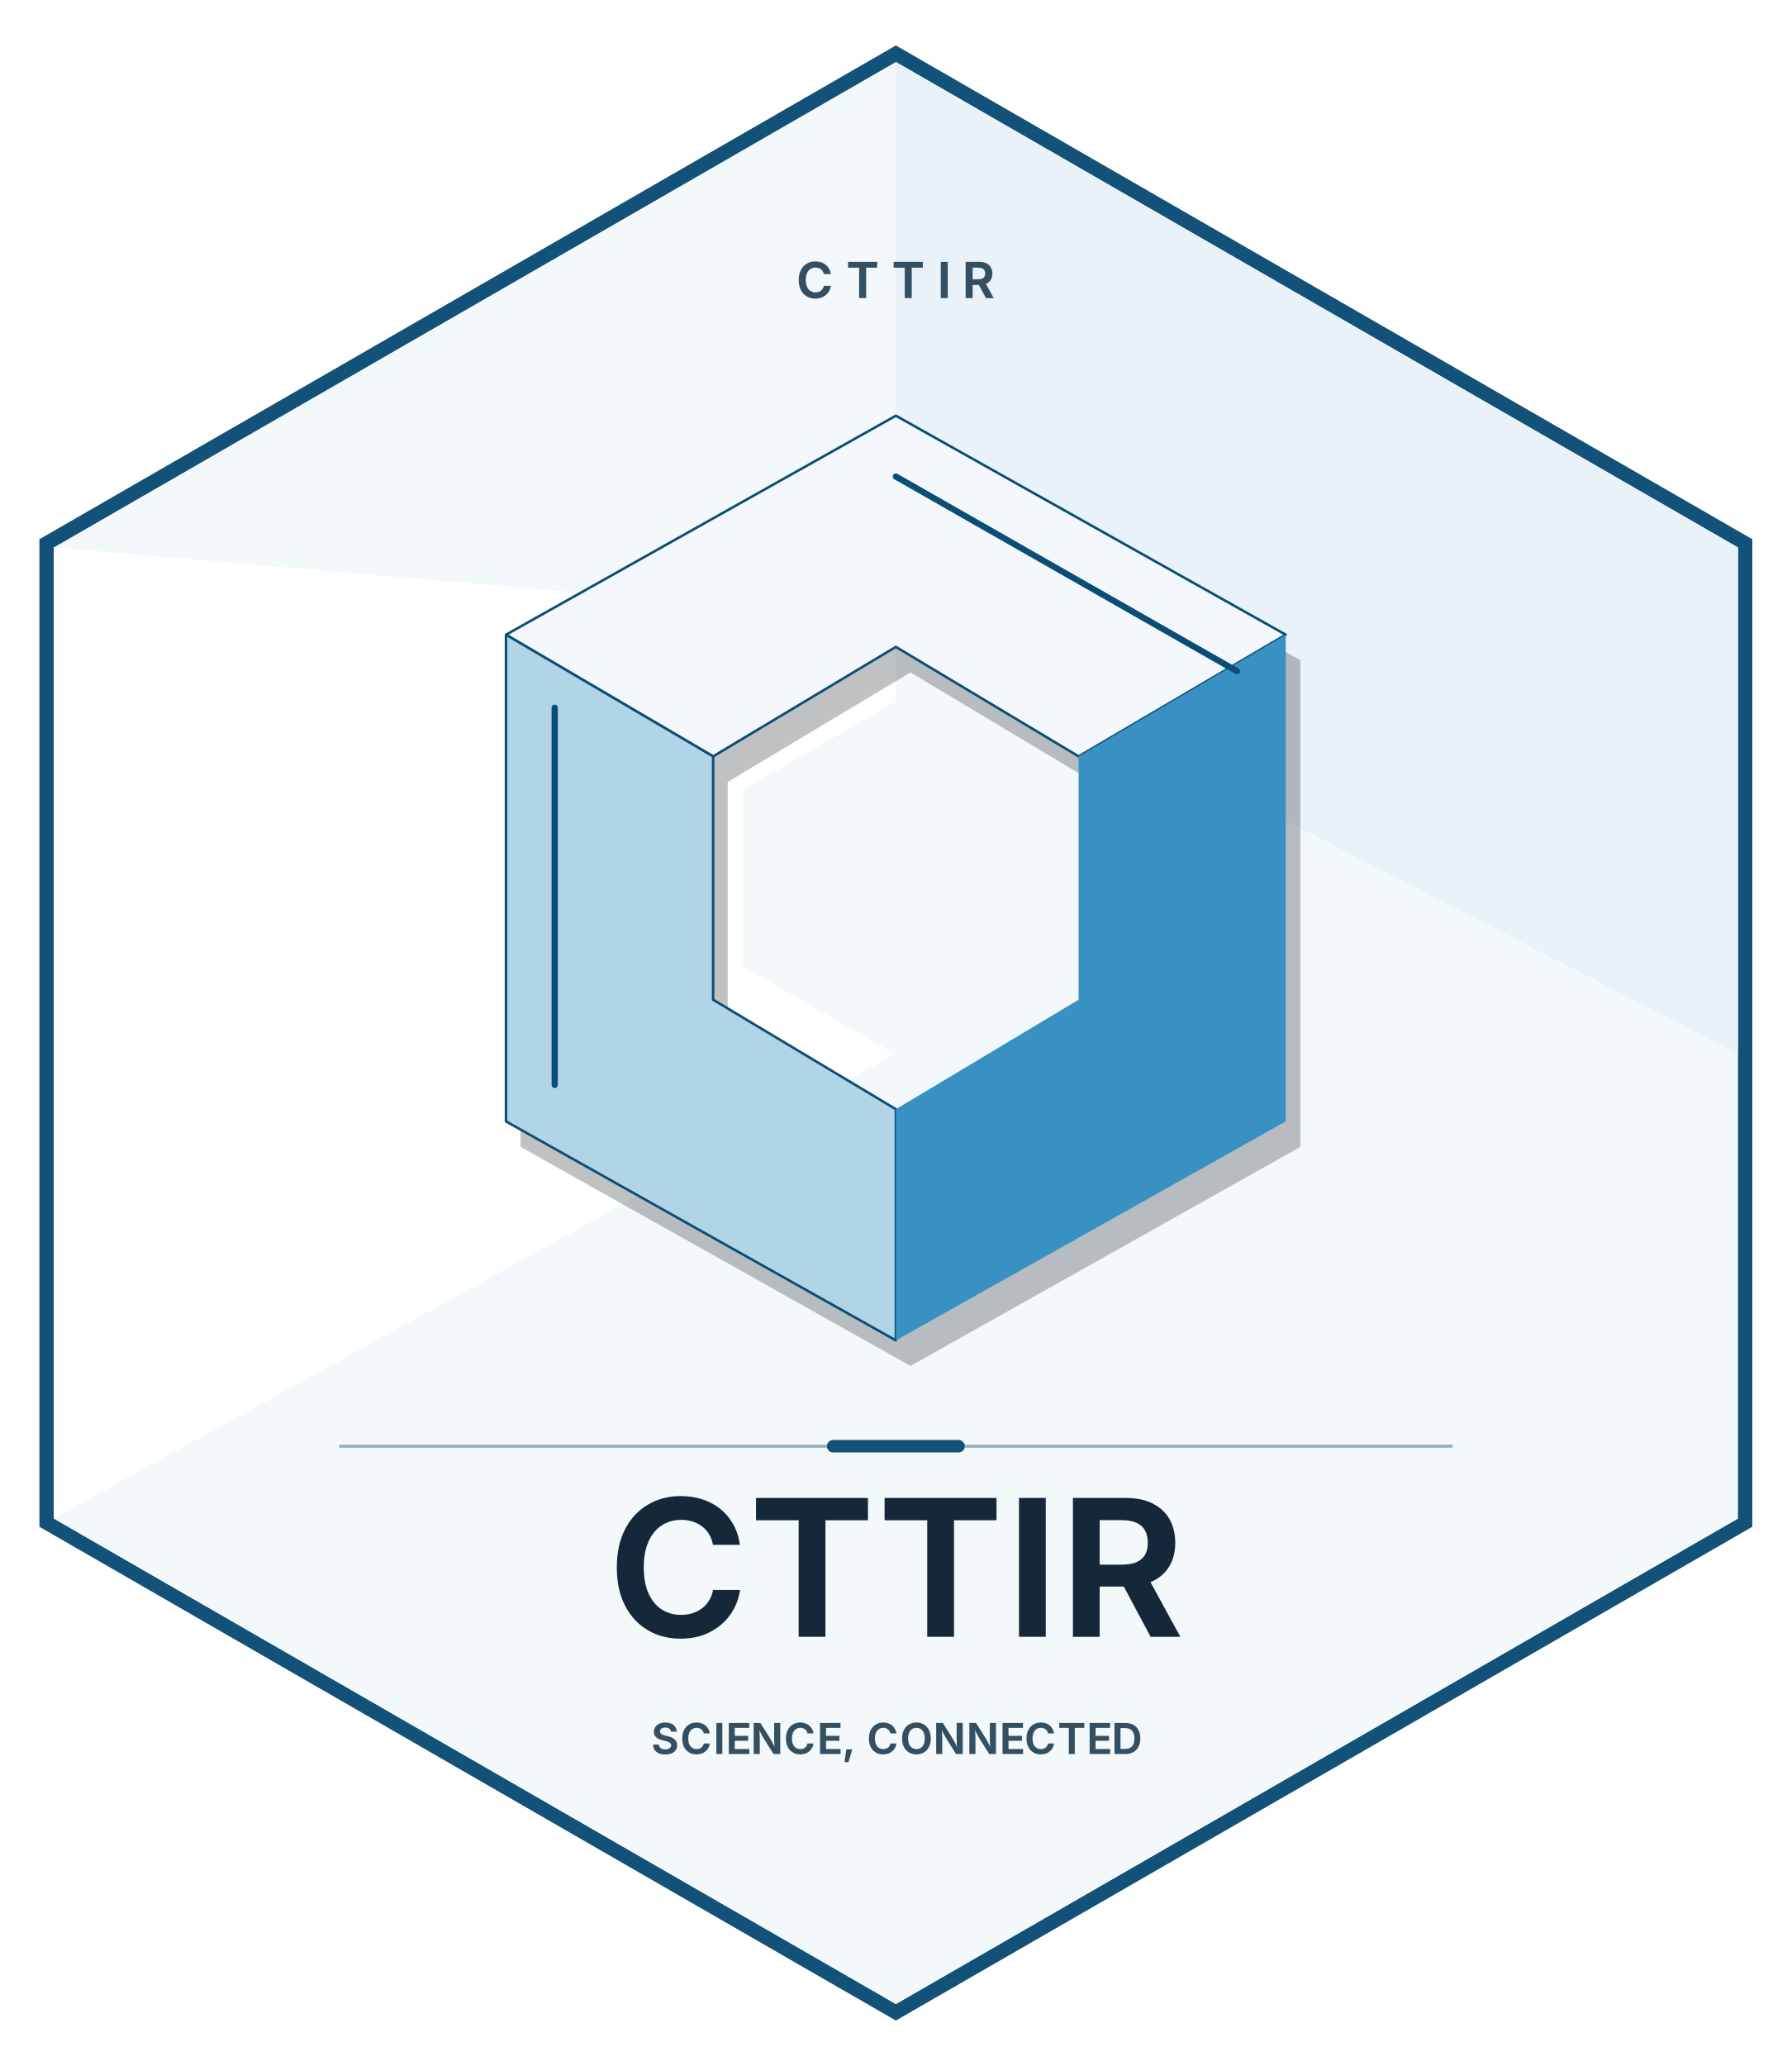
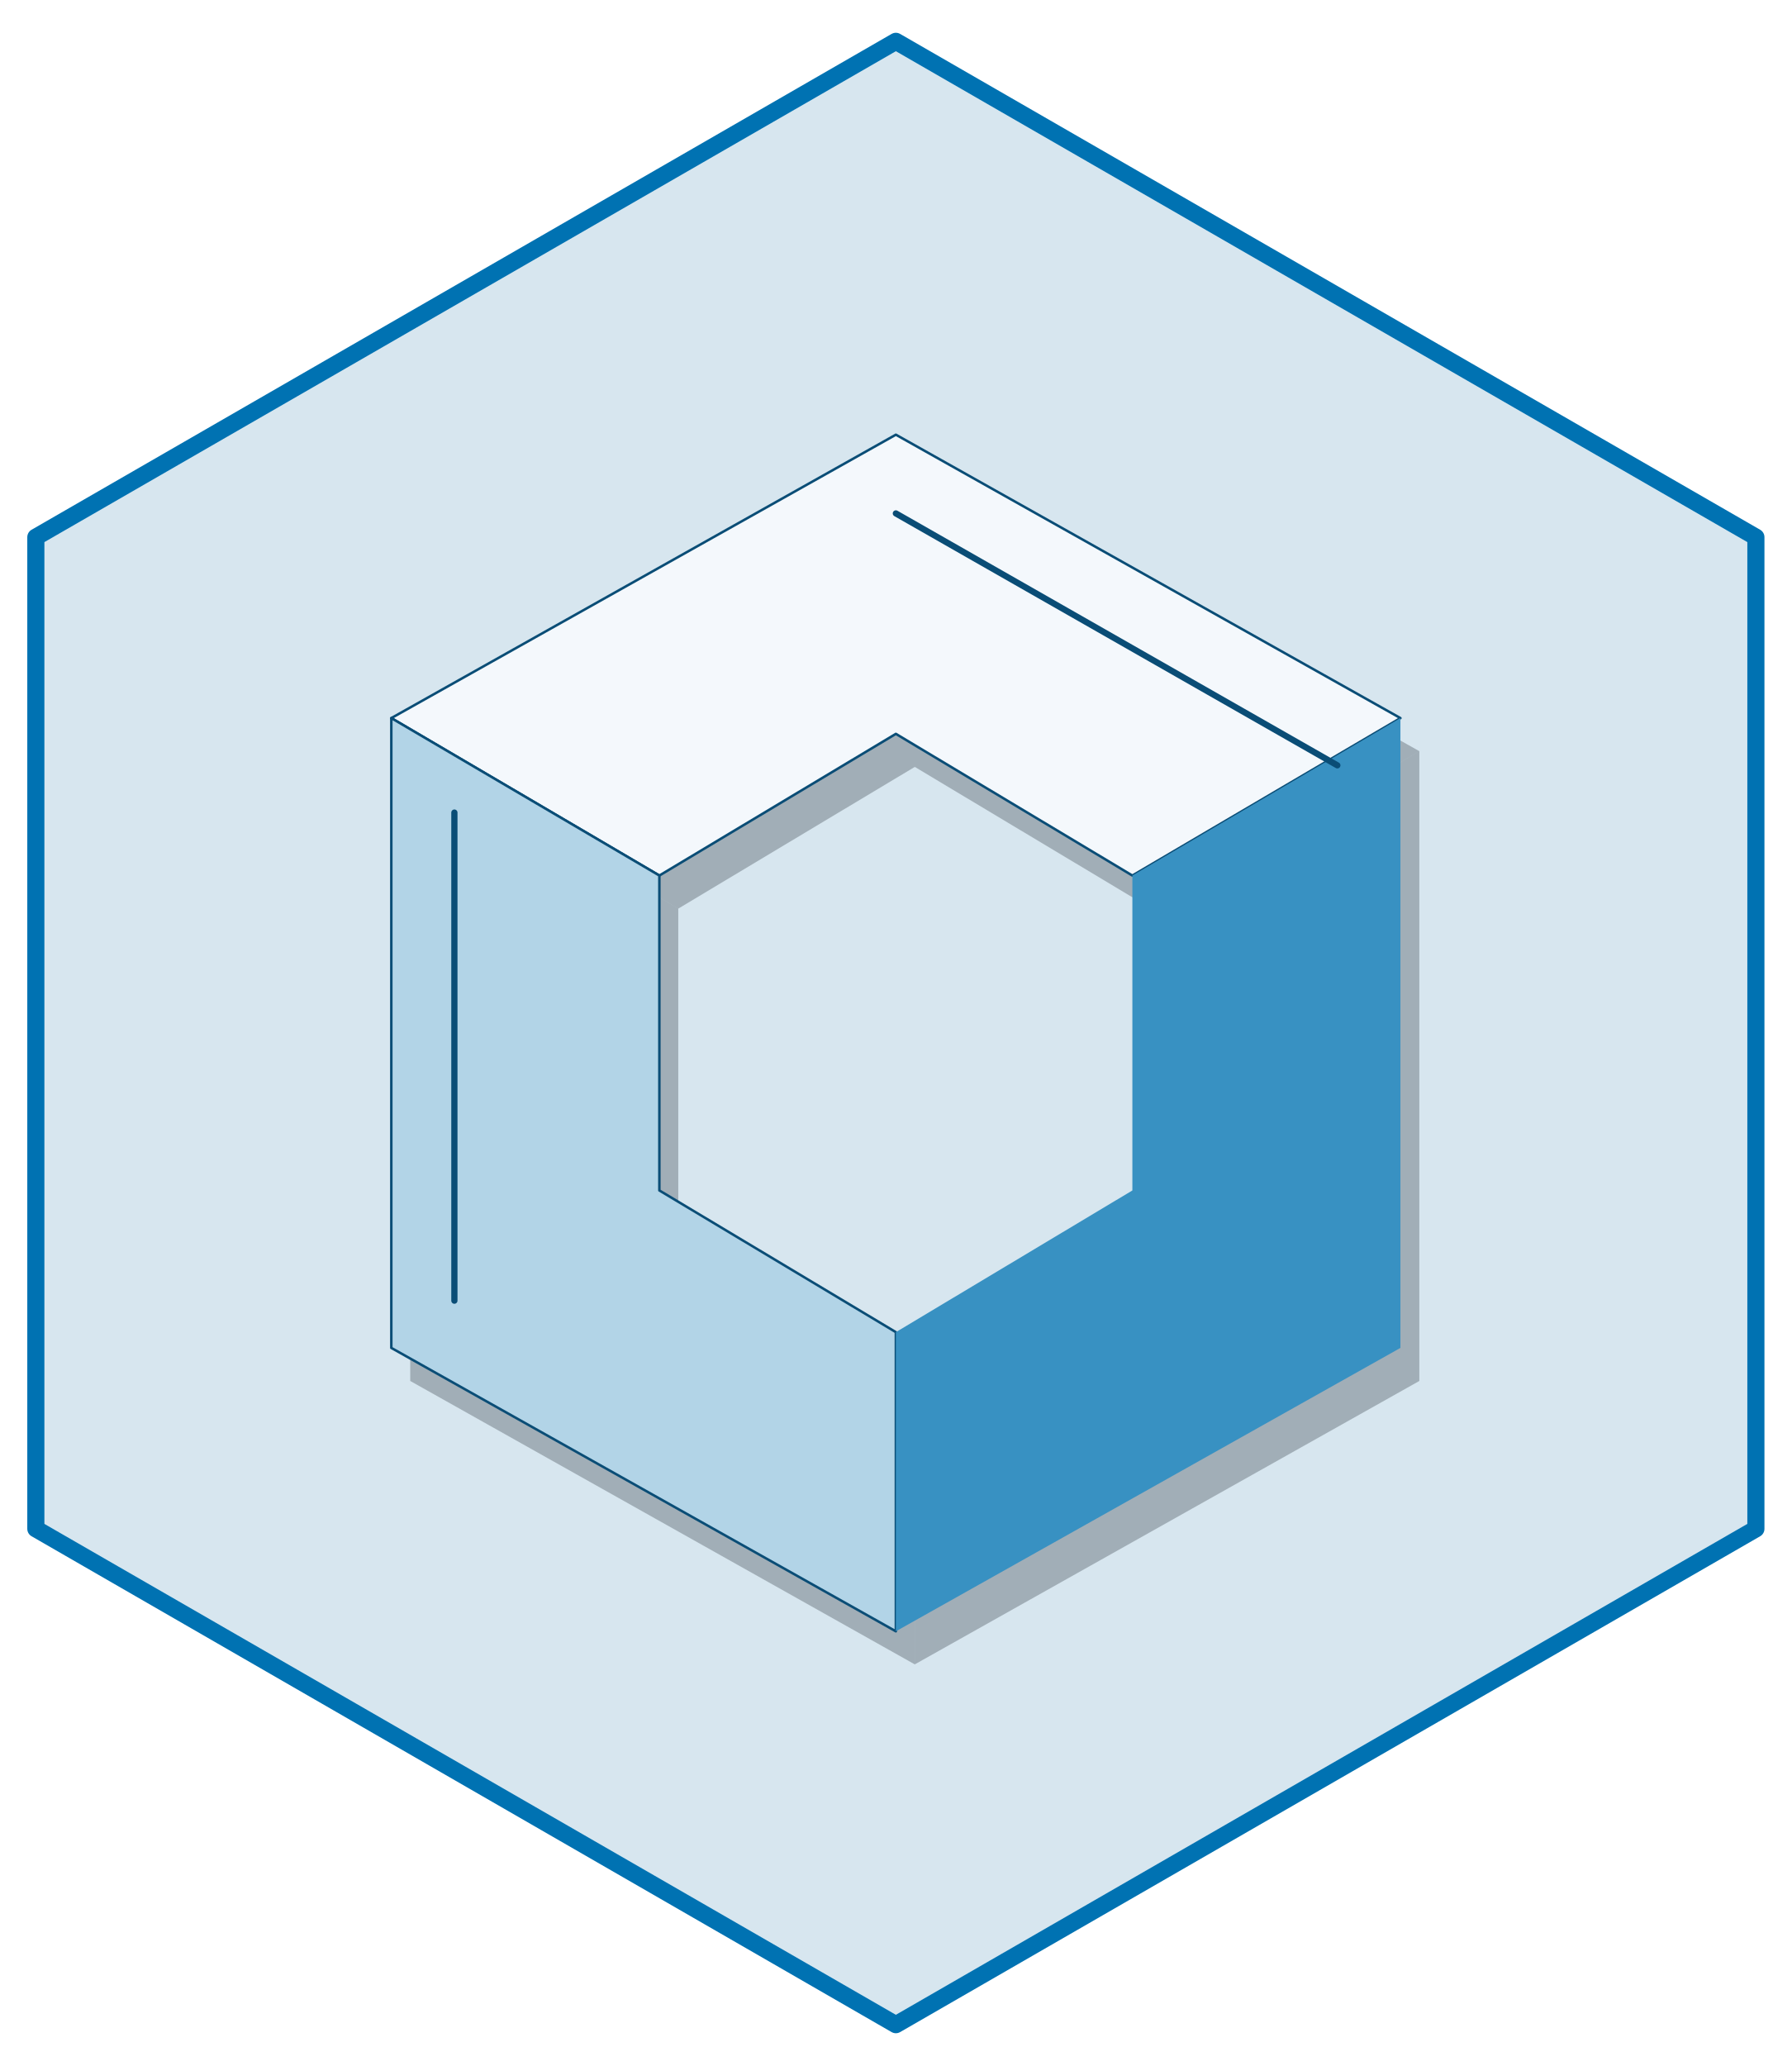
- <svg xmlns="http://www.w3.org/2000/svg" xmlns:xlink="http://www.w3.org/1999/xlink" width="432" height="498" viewBox="0 0 432 498">
-   <defs>
-     <g>
-       <g id="glyph-0-0">
-         <path d="M 4.594 0.125 C 3.832 0.125 3.145 -0.051 2.531 -0.406 C 1.926 -0.758 1.445 -1.27 1.094 -1.938 C 0.75 -2.613 0.578 -3.422 0.578 -4.359 C 0.578 -5.305 0.754 -6.113 1.109 -6.781 C 1.461 -7.445 1.941 -7.957 2.547 -8.312 C 3.148 -8.664 3.832 -8.844 4.594 -8.844 C 5.082 -8.844 5.535 -8.773 5.953 -8.641 C 6.379 -8.504 6.754 -8.301 7.078 -8.031 C 7.41 -7.77 7.68 -7.453 7.891 -7.078 C 8.109 -6.703 8.254 -6.27 8.328 -5.781 L 6.625 -5.781 C 6.582 -6.031 6.504 -6.25 6.391 -6.438 C 6.273 -6.633 6.129 -6.801 5.953 -6.938 C 5.773 -7.07 5.57 -7.176 5.344 -7.25 C 5.125 -7.32 4.891 -7.359 4.641 -7.359 C 4.172 -7.359 3.754 -7.238 3.391 -7 C 3.035 -6.77 2.758 -6.43 2.562 -5.984 C 2.375 -5.547 2.281 -5.004 2.281 -4.359 C 2.281 -3.711 2.379 -3.164 2.578 -2.719 C 2.773 -2.281 3.051 -1.945 3.406 -1.719 C 3.758 -1.488 4.164 -1.375 4.625 -1.375 C 4.883 -1.375 5.125 -1.41 5.344 -1.484 C 5.562 -1.555 5.758 -1.66 5.938 -1.797 C 6.113 -1.93 6.258 -2.094 6.375 -2.281 C 6.5 -2.477 6.586 -2.703 6.641 -2.953 L 8.328 -2.953 C 8.273 -2.535 8.148 -2.141 7.953 -1.766 C 7.766 -1.398 7.508 -1.078 7.188 -0.797 C 6.863 -0.516 6.484 -0.289 6.047 -0.125 C 5.617 0.039 5.133 0.125 4.594 0.125 Z M 4.594 0.125 " />
-       </g>
-       <g id="glyph-0-1">
- </g>
-       <g id="glyph-0-2">
-         <path d="M 0.469 -7.328 L 0.469 -8.734 L 7.5 -8.734 L 7.5 -7.328 L 4.828 -7.328 L 4.828 0 L 3.141 0 L 3.141 -7.328 Z M 0.469 -7.328 " />
-       </g>
-       <g id="glyph-0-3">
-         <path d="M 2.516 -8.734 L 2.516 0 L 0.828 0 L 0.828 -8.734 Z M 2.516 -8.734 " />
-       </g>
-       <g id="glyph-0-4">
-         <path d="M 0.828 0 L 0.828 -8.734 L 4.172 -8.734 C 4.836 -8.734 5.398 -8.613 5.859 -8.375 C 6.316 -8.145 6.664 -7.816 6.906 -7.391 C 7.145 -6.973 7.266 -6.477 7.266 -5.906 C 7.266 -5.344 7.145 -4.852 6.906 -4.438 C 6.664 -4.031 6.312 -3.711 5.844 -3.484 C 5.375 -3.266 4.805 -3.156 4.141 -3.156 L 1.812 -3.156 L 1.812 -4.531 L 3.891 -4.531 C 4.266 -4.531 4.57 -4.582 4.812 -4.688 C 5.062 -4.801 5.242 -4.957 5.359 -5.156 C 5.484 -5.363 5.547 -5.613 5.547 -5.906 C 5.547 -6.219 5.484 -6.477 5.359 -6.688 C 5.242 -6.895 5.062 -7.055 4.812 -7.172 C 4.57 -7.285 4.266 -7.344 3.891 -7.344 L 2.516 -7.344 L 2.516 0 Z M 5.719 0 L 3.594 -3.969 L 5.422 -3.969 L 7.594 0 Z M 5.719 0 " />
-       </g>
-       <g id="glyph-1-0">
-         <path d="M 17.625 0.453 C 14.676 0.453 12.039 -0.223 9.719 -1.578 C 7.406 -2.93 5.578 -4.891 4.234 -7.453 C 2.891 -10.016 2.219 -13.102 2.219 -16.719 C 2.219 -20.332 2.891 -23.422 4.234 -25.984 C 5.586 -28.555 7.426 -30.52 9.75 -31.875 C 12.082 -33.238 14.707 -33.922 17.625 -33.922 C 19.5 -33.922 21.242 -33.656 22.859 -33.125 C 24.484 -32.602 25.922 -31.836 27.172 -30.828 C 28.43 -29.816 29.469 -28.582 30.281 -27.125 C 31.102 -25.676 31.641 -24.023 31.891 -22.172 L 25.406 -22.172 C 25.227 -23.129 24.914 -23.977 24.469 -24.719 C 24.031 -25.457 23.473 -26.082 22.797 -26.594 C 22.117 -27.113 21.352 -27.508 20.5 -27.781 C 19.656 -28.051 18.742 -28.188 17.766 -28.188 C 15.984 -28.188 14.406 -27.738 13.031 -26.844 C 11.664 -25.945 10.602 -24.645 9.844 -22.938 C 9.094 -21.238 8.719 -19.164 8.719 -16.719 C 8.719 -14.227 9.102 -12.133 9.875 -10.438 C 10.645 -8.738 11.707 -7.453 13.062 -6.578 C 14.414 -5.711 15.977 -5.281 17.75 -5.281 C 18.719 -5.281 19.625 -5.414 20.469 -5.688 C 21.32 -5.957 22.086 -6.348 22.766 -6.859 C 23.441 -7.379 24.008 -8.008 24.469 -8.75 C 24.926 -9.488 25.242 -10.336 25.422 -11.297 L 31.922 -11.297 C 31.711 -9.711 31.234 -8.211 30.484 -6.797 C 29.742 -5.391 28.754 -4.141 27.516 -3.047 C 26.285 -1.961 24.844 -1.109 23.188 -0.484 C 21.531 0.141 19.676 0.453 17.625 0.453 Z M 17.625 0.453 " />
-       </g>
-       <g id="glyph-1-1">
-         <path d="M 1.781 -28.094 L 1.781 -33.469 L 28.766 -33.469 L 28.766 -28.094 L 18.516 -28.094 L 18.516 0 L 12.062 0 L 12.062 -28.094 Z M 1.781 -28.094 " />
-       </g>
-       <g id="glyph-1-2">
-         <path d="M 9.641 -33.469 L 9.641 0 L 3.188 0 L 3.188 -33.469 Z M 9.641 -33.469 " />
-       </g>
-       <g id="glyph-1-3">
-         <path d="M 3.188 0 L 3.188 -33.469 L 16 -33.469 C 18.539 -33.469 20.691 -33.016 22.453 -32.109 C 24.223 -31.211 25.566 -29.957 26.484 -28.344 C 27.398 -26.727 27.859 -24.832 27.859 -22.656 C 27.859 -20.488 27.391 -18.613 26.453 -17.031 C 25.523 -15.457 24.172 -14.242 22.391 -13.391 C 20.609 -12.535 18.43 -12.109 15.859 -12.109 L 6.969 -12.109 L 6.969 -17.391 L 14.922 -17.391 C 16.367 -17.391 17.562 -17.586 18.5 -17.984 C 19.438 -18.391 20.129 -18.984 20.578 -19.766 C 21.023 -20.555 21.25 -21.52 21.25 -22.656 C 21.25 -23.832 21.023 -24.82 20.578 -25.625 C 20.129 -26.438 19.438 -27.055 18.5 -27.484 C 17.562 -27.91 16.359 -28.125 14.891 -28.125 L 9.641 -28.125 L 9.641 0 Z M 21.922 0 L 13.797 -15.203 L 20.781 -15.203 L 29.094 0 Z M 21.922 0 " />
-       </g>
-       <g id="glyph-2-0">
-         <path d="M 3.406 0.109 C 2.812 0.109 2.297 0.02 1.859 -0.156 C 1.43 -0.344 1.094 -0.613 0.844 -0.969 C 0.602 -1.32 0.473 -1.754 0.453 -2.266 L 1.859 -2.266 C 1.879 -2.004 1.957 -1.785 2.094 -1.609 C 2.227 -1.441 2.406 -1.316 2.625 -1.234 C 2.852 -1.148 3.109 -1.109 3.391 -1.109 C 3.672 -1.109 3.914 -1.148 4.125 -1.234 C 4.344 -1.316 4.516 -1.438 4.641 -1.594 C 4.766 -1.75 4.828 -1.926 4.828 -2.125 C 4.828 -2.312 4.77 -2.461 4.656 -2.578 C 4.551 -2.703 4.398 -2.805 4.203 -2.891 C 4.004 -2.973 3.77 -3.051 3.5 -3.125 L 2.672 -3.328 C 2.035 -3.484 1.539 -3.727 1.188 -4.062 C 0.832 -4.395 0.656 -4.828 0.656 -5.359 C 0.656 -5.805 0.773 -6.195 1.016 -6.531 C 1.254 -6.863 1.582 -7.125 2 -7.312 C 2.426 -7.5 2.906 -7.594 3.438 -7.594 C 3.977 -7.594 4.453 -7.5 4.859 -7.312 C 5.266 -7.125 5.582 -6.863 5.812 -6.531 C 6.039 -6.195 6.16 -5.816 6.172 -5.391 L 4.781 -5.391 C 4.738 -5.703 4.598 -5.941 4.359 -6.109 C 4.117 -6.285 3.801 -6.375 3.406 -6.375 C 3.145 -6.375 2.914 -6.332 2.719 -6.25 C 2.52 -6.176 2.367 -6.066 2.266 -5.922 C 2.172 -5.785 2.125 -5.629 2.125 -5.453 C 2.125 -5.254 2.18 -5.086 2.297 -4.953 C 2.422 -4.828 2.578 -4.723 2.766 -4.641 C 2.953 -4.566 3.148 -4.504 3.359 -4.453 L 4.047 -4.281 C 4.336 -4.219 4.617 -4.129 4.891 -4.016 C 5.16 -3.898 5.395 -3.754 5.594 -3.578 C 5.801 -3.398 5.961 -3.191 6.078 -2.953 C 6.203 -2.711 6.266 -2.43 6.266 -2.109 C 6.266 -1.672 6.148 -1.281 5.922 -0.938 C 5.703 -0.602 5.379 -0.344 4.953 -0.156 C 4.523 0.02 4.008 0.109 3.406 0.109 Z M 3.406 0.109 " />
-       </g>
-       <g id="glyph-2-1">
-         <path d="M 3.953 0.094 C 3.285 0.094 2.691 -0.055 2.172 -0.359 C 1.648 -0.66 1.238 -1.098 0.938 -1.672 C 0.645 -2.242 0.5 -2.93 0.5 -3.734 C 0.5 -4.547 0.648 -5.238 0.953 -5.812 C 1.254 -6.395 1.664 -6.836 2.188 -7.141 C 2.707 -7.441 3.297 -7.594 3.953 -7.594 C 4.367 -7.594 4.754 -7.531 5.109 -7.406 C 5.473 -7.289 5.797 -7.117 6.078 -6.891 C 6.359 -6.672 6.586 -6.395 6.766 -6.062 C 6.953 -5.738 7.078 -5.375 7.141 -4.969 L 5.688 -4.969 C 5.645 -5.176 5.57 -5.363 5.469 -5.531 C 5.375 -5.695 5.25 -5.836 5.094 -5.953 C 4.945 -6.066 4.773 -6.156 4.578 -6.219 C 4.391 -6.281 4.191 -6.312 3.984 -6.312 C 3.578 -6.312 3.219 -6.207 2.906 -6 C 2.602 -5.801 2.367 -5.508 2.203 -5.125 C 2.035 -4.75 1.953 -4.285 1.953 -3.734 C 1.953 -3.18 2.035 -2.711 2.203 -2.328 C 2.379 -1.953 2.617 -1.664 2.922 -1.469 C 3.223 -1.281 3.57 -1.188 3.969 -1.188 C 4.188 -1.188 4.391 -1.211 4.578 -1.266 C 4.766 -1.328 4.938 -1.414 5.094 -1.531 C 5.25 -1.645 5.375 -1.785 5.469 -1.953 C 5.57 -2.117 5.645 -2.312 5.688 -2.531 L 7.141 -2.531 C 7.098 -2.176 6.992 -1.836 6.828 -1.516 C 6.66 -1.203 6.438 -0.922 6.156 -0.672 C 5.883 -0.43 5.562 -0.242 5.188 -0.109 C 4.82 0.023 4.41 0.094 3.953 0.094 Z M 3.953 0.094 " />
-       </g>
-       <g id="glyph-2-2">
-         <path d="M 2.156 -7.484 L 2.156 0 L 0.719 0 L 0.719 -7.484 Z M 2.156 -7.484 " />
-       </g>
-       <g id="glyph-2-3">
-         <path d="M 0.719 0 L 0.719 -7.484 L 5.656 -7.484 L 5.656 -6.297 L 2.156 -6.297 L 2.156 -4.375 L 5.391 -4.375 L 5.391 -3.188 L 2.156 -3.188 L 2.156 -1.203 L 5.672 -1.203 L 5.672 0 Z M 0.719 0 " />
-       </g>
-       <g id="glyph-2-4">
-         <path d="M 0.719 0 L 0.719 -7.484 L 2.328 -7.484 L 4.812 -3.531 C 4.926 -3.352 5.039 -3.148 5.156 -2.922 C 5.281 -2.703 5.406 -2.457 5.531 -2.188 C 5.664 -1.914 5.797 -1.609 5.922 -1.266 L 5.781 -1.266 C 5.75 -1.547 5.723 -1.836 5.703 -2.141 C 5.691 -2.453 5.68 -2.742 5.672 -3.016 C 5.66 -3.297 5.656 -3.535 5.656 -3.734 L 5.656 -7.484 L 7.125 -7.484 L 7.125 0 L 5.5 0 L 3.25 -3.578 C 3.102 -3.828 2.961 -4.066 2.828 -4.297 C 2.691 -4.535 2.551 -4.801 2.406 -5.094 C 2.258 -5.395 2.082 -5.75 1.875 -6.156 L 2.062 -6.156 C 2.082 -5.789 2.102 -5.441 2.125 -5.109 C 2.145 -4.785 2.16 -4.488 2.172 -4.219 C 2.18 -3.957 2.188 -3.742 2.188 -3.578 L 2.188 0 Z M 0.719 0 " />
-       </g>
-       <g id="glyph-2-5">
-         <path d="M 0.609 1.953 L 1.047 -1.109 L 2.484 -1.109 L 1.578 1.953 Z M 0.609 1.953 " />
-       </g>
-       <g id="glyph-2-6">
- </g>
-       <g id="glyph-2-7">
-         <path d="M 3.969 0.094 C 3.301 0.094 2.707 -0.055 2.188 -0.359 C 1.664 -0.66 1.254 -1.098 0.953 -1.672 C 0.648 -2.242 0.5 -2.93 0.5 -3.734 C 0.5 -4.547 0.648 -5.238 0.953 -5.812 C 1.254 -6.395 1.664 -6.836 2.188 -7.141 C 2.707 -7.441 3.301 -7.594 3.969 -7.594 C 4.625 -7.594 5.211 -7.441 5.734 -7.141 C 6.254 -6.836 6.664 -6.395 6.969 -5.812 C 7.27 -5.238 7.422 -4.547 7.422 -3.734 C 7.422 -2.93 7.27 -2.238 6.969 -1.656 C 6.664 -1.082 6.254 -0.645 5.734 -0.344 C 5.211 -0.051 4.625 0.094 3.969 0.094 Z M 3.969 -1.188 C 4.363 -1.188 4.711 -1.281 5.016 -1.469 C 5.316 -1.664 5.551 -1.957 5.719 -2.344 C 5.883 -2.727 5.969 -3.191 5.969 -3.734 C 5.969 -4.297 5.883 -4.766 5.719 -5.141 C 5.551 -5.523 5.316 -5.816 5.016 -6.016 C 4.711 -6.211 4.363 -6.312 3.969 -6.312 C 3.57 -6.312 3.219 -6.211 2.906 -6.016 C 2.602 -5.816 2.367 -5.523 2.203 -5.141 C 2.035 -4.754 1.953 -4.285 1.953 -3.734 C 1.953 -3.191 2.035 -2.727 2.203 -2.344 C 2.367 -1.969 2.602 -1.68 2.906 -1.484 C 3.219 -1.285 3.57 -1.188 3.969 -1.188 Z M 3.969 -1.188 " />
-       </g>
-       <g id="glyph-2-8">
-         <path d="M 0.391 -6.297 L 0.391 -7.484 L 6.438 -7.484 L 6.438 -6.297 L 4.141 -6.297 L 4.141 0 L 2.703 0 L 2.703 -6.297 Z M 0.391 -6.297 " />
-       </g>
-       <g id="glyph-2-9">
-         <path d="M 3.297 0 L 1.375 0 L 1.375 -1.234 L 3.234 -1.234 C 3.734 -1.234 4.148 -1.32 4.484 -1.5 C 4.828 -1.688 5.082 -1.969 5.25 -2.344 C 5.426 -2.719 5.516 -3.188 5.516 -3.75 C 5.516 -4.312 5.426 -4.773 5.25 -5.141 C 5.082 -5.516 4.832 -5.789 4.5 -5.969 C 4.164 -6.156 3.75 -6.25 3.25 -6.25 L 1.344 -6.25 L 1.344 -7.484 L 3.344 -7.484 C 4.082 -7.484 4.723 -7.332 5.266 -7.031 C 5.805 -6.738 6.219 -6.312 6.5 -5.75 C 6.789 -5.195 6.938 -4.531 6.938 -3.75 C 6.938 -2.969 6.789 -2.297 6.5 -1.734 C 6.219 -1.18 5.801 -0.754 5.25 -0.453 C 4.707 -0.148 4.055 0 3.297 0 Z M 2.156 -7.484 L 2.156 0 L 0.719 0 L 0.719 -7.484 Z M 2.156 -7.484 " />
-       </g>
-     </g>
-   </defs>
-   <path fill-rule="nonzero" fill="rgb(100%, 100%, 100%)" fill-opacity="1" d="M 216 4.98 L 427.68 126.988 L 427.68 371.012 L 216 493.02 L 4.32 371.012 L 4.32 126.988 Z M 216 4.98 " />
-   <path fill-rule="nonzero" fill="rgb(7.059%, 31.765%, 47.059%)" fill-opacity="1" d="M 216 10.957 L 422.496 129.977 L 422.496 368.023 L 216 487.043 L 9.504 368.023 L 9.504 129.977 Z M 216 10.957 " />
-   <path fill-rule="nonzero" fill="rgb(95.294%, 97.255%, 98.431%)" fill-opacity="1" d="M 216 14.941 L 419.039 131.969 L 419.039 366.031 L 216 483.059 L 12.961 366.031 L 12.961 131.969 Z M 216 14.941 " />
-   <path fill-rule="nonzero" fill="rgb(90.98%, 94.902%, 97.255%)" fill-opacity="1" d="M 216 14.941 L 419.039 131.969 L 419.039 253.98 L 216 149.398 Z M 216 14.941 " />
-   <path fill-rule="nonzero" fill="rgb(100%, 100%, 100%)" fill-opacity="1" d="M 12.961 366.031 L 216 253.98 L 216 149.398 L 12.961 131.969 Z M 12.961 366.031 " />
-   <path fill-rule="nonzero" fill="rgb(95.294%, 97.255%, 98.431%)" fill-opacity="1" d="M 12.961 366.031 L 216 308.762 L 419.039 366.031 L 216 483.059 Z M 12.961 366.031 " />
-   <g fill="rgb(20.392%, 30.98%, 38.431%)" fill-opacity="1">
-     <use xlink:href="#glyph-0-0" x="192" y="71.852" />
-     <use xlink:href="#glyph-0-1" x="201" y="71.852" />
-     <use xlink:href="#glyph-0-2" x="204" y="71.852" />
-     <use xlink:href="#glyph-0-1" x="212" y="71.852" />
-     <use xlink:href="#glyph-0-2" x="215" y="71.852" />
-     <use xlink:href="#glyph-0-1" x="223" y="71.852" />
-     <use xlink:href="#glyph-0-3" x="226" y="71.852" />
-     <use xlink:href="#glyph-0-1" x="229" y="71.852" />
-     <use xlink:href="#glyph-0-4" x="232" y="71.852" />
-   </g>
-   <path fill="none" stroke-width="0.75" stroke-linecap="round" stroke-linejoin="round" stroke="rgb(7.059%, 31.765%, 47.059%)" stroke-opacity="0.42" stroke-miterlimit="10" d="M 82.078 348.602 L 349.922 348.602 " />
-   <path fill="none" stroke-width="3" stroke-linecap="round" stroke-linejoin="round" stroke="rgb(7.059%, 31.765%, 47.059%)" stroke-opacity="1" stroke-miterlimit="10" d="M 200.879 348.602 L 231.121 348.602 " />
-   <g fill="rgb(7.843%, 15.686%, 22.745%)" fill-opacity="1">
-     <use xlink:href="#glyph-1-0" x="146.5" y="394.543" />
-     <use xlink:href="#glyph-1-1" x="180.5" y="394.543" />
-     <use xlink:href="#glyph-1-1" x="211.5" y="394.543" />
-     <use xlink:href="#glyph-1-2" x="242.5" y="394.543" />
-     <use xlink:href="#glyph-1-3" x="255.5" y="394.543" />
-   </g>
-   <g fill="rgb(20.392%, 30.98%, 38.431%)" fill-opacity="1">
-     <use xlink:href="#glyph-2-0" x="157" y="422.794" />
-     <use xlink:href="#glyph-2-1" x="164" y="422.794" />
-     <use xlink:href="#glyph-2-2" x="172" y="422.794" />
-     <use xlink:href="#glyph-2-3" x="175" y="422.794" />
-     <use xlink:href="#glyph-2-4" x="181" y="422.794" />
-     <use xlink:href="#glyph-2-1" x="189" y="422.794" />
-     <use xlink:href="#glyph-2-3" x="197" y="422.794" />
-     <use xlink:href="#glyph-2-5" x="203" y="422.794" />
-     <use xlink:href="#glyph-2-6" x="206" y="422.794" />
-     <use xlink:href="#glyph-2-1" x="209" y="422.794" />
-     <use xlink:href="#glyph-2-7" x="217" y="422.794" />
-     <use xlink:href="#glyph-2-4" x="225" y="422.794" />
-     <use xlink:href="#glyph-2-4" x="233" y="422.794" />
-     <use xlink:href="#glyph-2-3" x="241" y="422.794" />
-     <use xlink:href="#glyph-2-1" x="247" y="422.794" />
-     <use xlink:href="#glyph-2-8" x="255" y="422.794" />
-     <use xlink:href="#glyph-2-3" x="262" y="422.794" />
-     <use xlink:href="#glyph-2-9" x="268" y="422.794" />
-   </g>
-   <path fill-rule="nonzero" fill="rgb(1.176%, 3.922%, 7.059%)" fill-opacity="0.251" d="M 219.523 106.367 L 313.527 159.156 L 263.59 188.48 L 219.523 162.086 L 175.461 188.48 L 125.523 159.156 Z M 219.523 106.367 " />
-   <path fill-rule="nonzero" fill="rgb(95.686%, 97.255%, 98.824%)" fill-opacity="1" stroke-width="0.6" stroke-linecap="round" stroke-linejoin="round" stroke="rgb(3.922%, 30.196%, 46.275%)" stroke-opacity="1" stroke-miterlimit="10" d="M 216 100.207 L 310.004 152.996 L 260.062 182.324 L 216 155.93 L 171.938 182.324 L 121.996 152.996 Z M 216 100.207 " />
-   <path fill-rule="nonzero" fill="rgb(1.176%, 3.922%, 7.059%)" fill-opacity="0.251" d="M 125.523 159.156 L 175.461 188.48 L 175.461 247.137 L 219.523 273.531 L 219.523 329.25 L 125.523 276.461 Z M 125.523 159.156 " />
-   <path fill-rule="nonzero" fill="rgb(69.804%, 83.137%, 90.588%)" fill-opacity="1" stroke-width="0.6" stroke-linecap="round" stroke-linejoin="round" stroke="rgb(3.922%, 30.196%, 46.275%)" stroke-opacity="1" stroke-miterlimit="10" d="M 121.996 152.996 L 171.938 182.324 L 171.938 240.977 L 216 267.371 L 216 323.094 L 121.996 270.305 Z M 121.996 152.996 " />
-   <path fill-rule="nonzero" fill="rgb(1.176%, 3.922%, 7.059%)" fill-opacity="0.251" d="M 219.523 329.25 L 219.523 273.531 L 263.59 247.137 L 263.59 188.48 L 313.527 159.156 L 313.527 276.461 Z M 219.523 329.25 " />
-   <path fill-rule="nonzero" fill="rgb(21.961%, 56.863%, 76.078%)" fill-opacity="1" d="M 216 323.094 L 216 267.371 L 260.062 240.977 L 260.062 182.324 L 310.004 152.996 L 310.004 270.305 Z M 216 323.094 " />
-   <path fill-rule="nonzero" fill="rgb(95.294%, 97.255%, 98.431%)" fill-opacity="1" d="M 216 169.125 L 179.113 190.387 L 179.113 232.914 L 216 254.176 L 252.887 232.914 L 252.887 190.387 Z M 216 169.125 " />
-   <path fill="none" stroke-width="1.5" stroke-linecap="round" stroke-linejoin="round" stroke="rgb(3.922%, 30.196%, 46.275%)" stroke-opacity="1" stroke-miterlimit="10" d="M 216 114.871 L 298.254 161.793 " />
-   <path fill="none" stroke-width="1.5" stroke-linecap="round" stroke-linejoin="round" stroke="rgb(3.922%, 30.196%, 46.275%)" stroke-opacity="1" stroke-miterlimit="10" d="M 133.746 170.594 L 133.746 261.508 " />
+ <svg xmlns="http://www.w3.org/2000/svg" width="432pt" height="498pt" viewBox="0 0 432 498">
+   <path fill-rule="nonzero" fill="rgb(84.314%, 90.196%, 93.725%)" fill-opacity="1" stroke-width="4.125" stroke-linecap="round" stroke-linejoin="round" stroke="rgb(0%, 44.706%, 69.804%)" stroke-opacity="1" stroke-miterlimit="10" d="M 216 9.961 L 423.359 129.48 L 423.359 368.52 L 216 488.039 L 8.641 368.52 L 8.641 129.48 Z M 216 9.961 " />
+   <path fill-rule="nonzero" fill="rgb(1.176%, 3.922%, 7.059%)" fill-opacity="0.251" d="M 220.562 112.75 L 342.215 181.066 L 277.586 219.016 L 220.562 184.859 L 163.539 219.016 L 98.91 181.066 Z M 220.562 112.75 " />
+   <path fill-rule="nonzero" fill="rgb(95.686%, 97.255%, 98.824%)" fill-opacity="1" stroke-width="0.6" stroke-linecap="round" stroke-linejoin="round" stroke="rgb(3.922%, 30.196%, 46.275%)" stroke-opacity="1" stroke-miterlimit="10" d="M 216 104.781 L 337.652 173.094 L 273.023 211.047 L 216 176.891 L 158.977 211.047 L 94.348 173.094 Z M 216 104.781 " />
+   <path fill-rule="nonzero" fill="rgb(1.176%, 3.922%, 7.059%)" fill-opacity="0.251" d="M 98.91 181.066 L 163.539 219.016 L 163.539 294.922 L 220.562 329.082 L 220.562 401.191 L 98.91 332.875 Z M 98.91 181.066 " />
+   <path fill-rule="nonzero" fill="rgb(69.804%, 83.137%, 90.588%)" fill-opacity="1" stroke-width="0.6" stroke-linecap="round" stroke-linejoin="round" stroke="rgb(3.922%, 30.196%, 46.275%)" stroke-opacity="1" stroke-miterlimit="10" d="M 94.348 173.094 L 158.977 211.047 L 158.977 286.953 L 216 321.109 L 216 393.219 L 94.348 324.906 Z M 94.348 173.094 " />
+   <path fill-rule="nonzero" fill="rgb(1.176%, 3.922%, 7.059%)" fill-opacity="0.251" d="M 220.562 401.191 L 220.562 329.082 L 277.586 294.922 L 277.586 219.016 L 342.215 181.066 L 342.215 332.875 Z M 220.562 401.191 " />
+   <path fill-rule="nonzero" fill="rgb(21.961%, 56.863%, 76.078%)" fill-opacity="1" d="M 216 393.219 L 216 321.109 L 273.023 286.953 L 273.023 211.047 L 337.652 173.094 L 337.652 324.906 Z M 216 393.219 " />
+   <path fill-rule="nonzero" fill="rgb(84.314%, 90.196%, 93.725%)" fill-opacity="1" d="M 216 193.969 L 168.262 221.484 L 168.262 276.516 L 216 304.031 L 263.738 276.516 L 263.738 221.484 Z M 216 193.969 " />
+   <path fill="none" stroke-width="1.5" stroke-linecap="round" stroke-linejoin="round" stroke="rgb(3.922%, 30.196%, 46.275%)" stroke-opacity="1" stroke-miterlimit="10" d="M 216 123.758 L 322.445 184.48 " />
+   <path fill="none" stroke-width="1.5" stroke-linecap="round" stroke-linejoin="round" stroke="rgb(3.922%, 30.196%, 46.275%)" stroke-opacity="1" stroke-miterlimit="10" d="M 109.555 195.867 L 109.555 313.52 " />
</svg>
